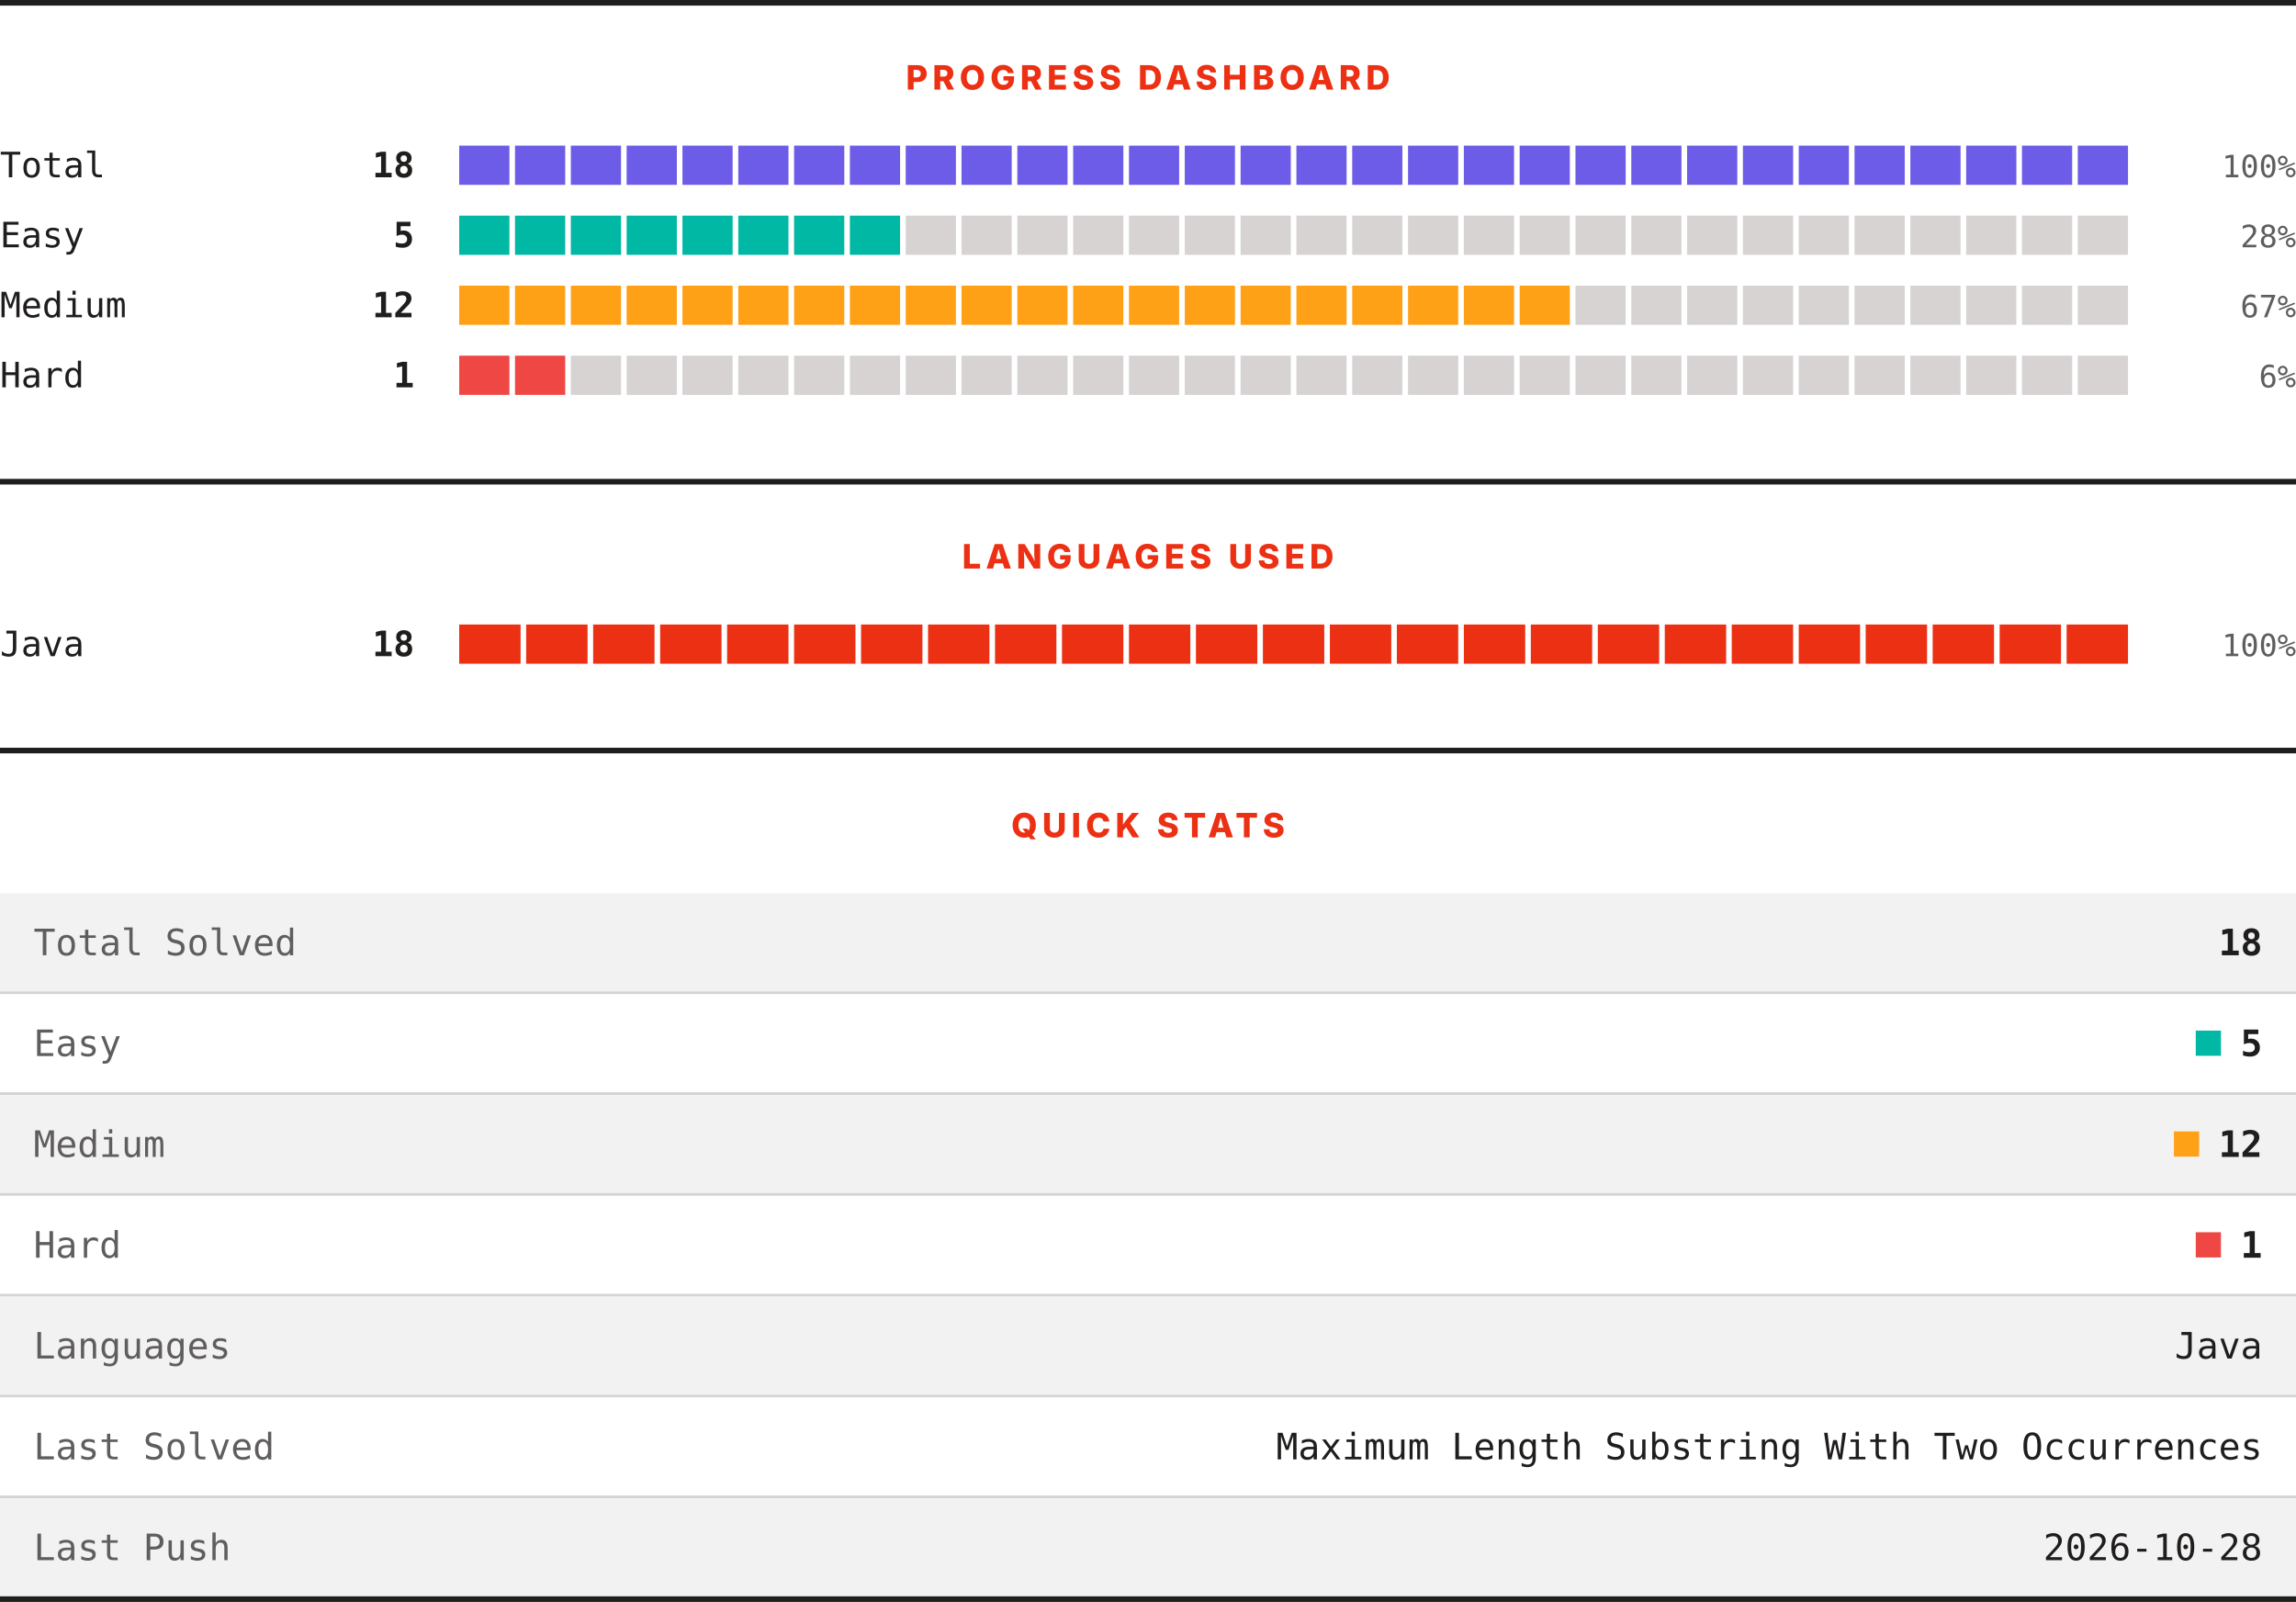
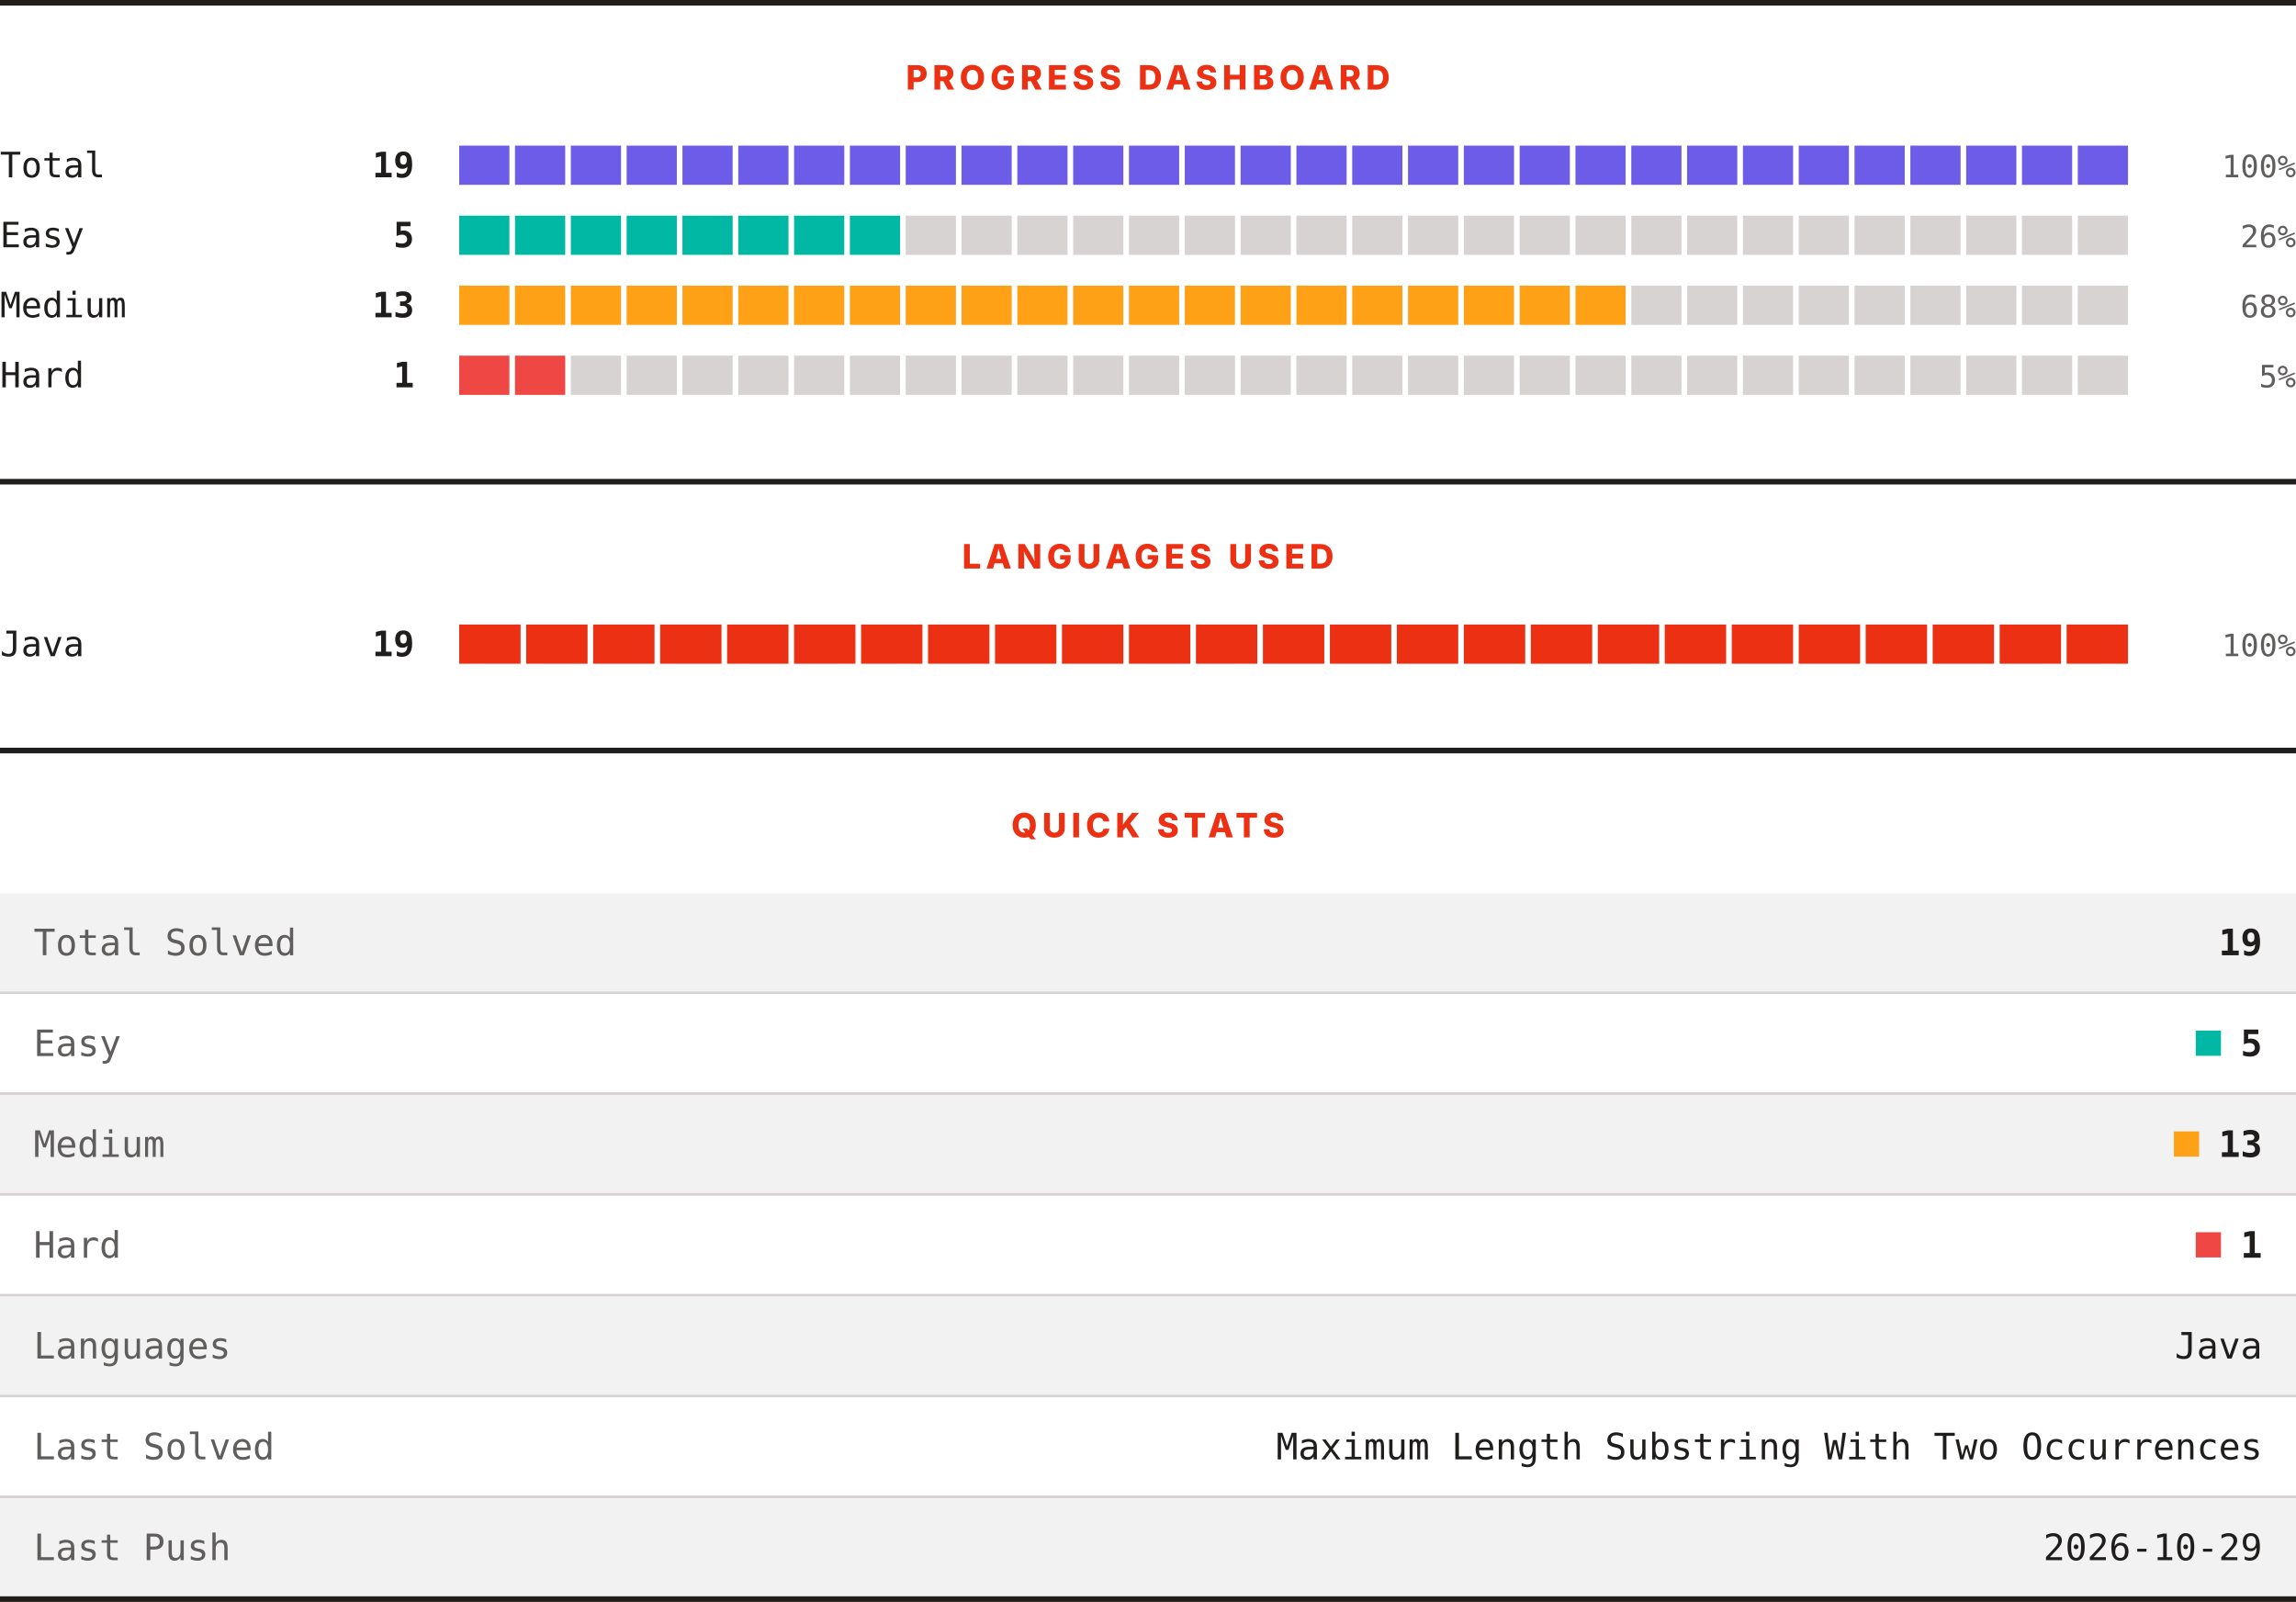
<svg xmlns="http://www.w3.org/2000/svg" width="820" height="572" viewBox="0 0 820 572" role="img" aria-label="LeetCode progress, languages and quick stats">
  <rect width="820" height="572" fill="#ffffff" />
  <rect x="0" y="0" width="820" height="2" fill="#201e1d" />
  <text x="410" y="32" text-anchor="middle" font-family="Archivo, system-ui, -apple-system, Segoe UI, sans-serif" font-size="12" font-weight="800" letter-spacing="1.68" fill="#ec3013">PROGRESS DASHBOARD</text>
  <text x="0" y="63.3" font-family="ui-monospace, SFMono-Regular, Menlo, Consolas, monospace" font-size="12.5" fill="#201e1d">Total</text>
-   <text x="148" y="63.3" text-anchor="end" font-family="ui-monospace, SFMono-Regular, Menlo, Consolas, monospace" font-size="12.5" font-weight="700" fill="#201e1d">18</text>
+   <text x="148" y="63.3" text-anchor="end" font-family="ui-monospace, SFMono-Regular, Menlo, Consolas, monospace" font-size="12.5" font-weight="700" fill="#201e1d">19</text>
  <rect x="164.00" y="52" width="17.93" height="14" fill="#6c5ce7" />
  <rect x="183.93" y="52" width="17.93" height="14" fill="#6c5ce7" />
  <rect x="203.87" y="52" width="17.93" height="14" fill="#6c5ce7" />
  <rect x="223.80" y="52" width="17.93" height="14" fill="#6c5ce7" />
  <rect x="243.73" y="52" width="17.93" height="14" fill="#6c5ce7" />
  <rect x="263.67" y="52" width="17.93" height="14" fill="#6c5ce7" />
  <rect x="283.60" y="52" width="17.93" height="14" fill="#6c5ce7" />
  <rect x="303.53" y="52" width="17.93" height="14" fill="#6c5ce7" />
  <rect x="323.47" y="52" width="17.93" height="14" fill="#6c5ce7" />
  <rect x="343.40" y="52" width="17.93" height="14" fill="#6c5ce7" />
  <rect x="363.33" y="52" width="17.93" height="14" fill="#6c5ce7" />
  <rect x="383.27" y="52" width="17.93" height="14" fill="#6c5ce7" />
  <rect x="403.20" y="52" width="17.93" height="14" fill="#6c5ce7" />
  <rect x="423.13" y="52" width="17.93" height="14" fill="#6c5ce7" />
  <rect x="443.07" y="52" width="17.93" height="14" fill="#6c5ce7" />
  <rect x="463.00" y="52" width="17.93" height="14" fill="#6c5ce7" />
  <rect x="482.93" y="52" width="17.93" height="14" fill="#6c5ce7" />
  <rect x="502.87" y="52" width="17.93" height="14" fill="#6c5ce7" />
  <rect x="522.80" y="52" width="17.93" height="14" fill="#6c5ce7" />
  <rect x="542.73" y="52" width="17.93" height="14" fill="#6c5ce7" />
  <rect x="562.67" y="52" width="17.93" height="14" fill="#6c5ce7" />
  <rect x="582.60" y="52" width="17.93" height="14" fill="#6c5ce7" />
  <rect x="602.53" y="52" width="17.93" height="14" fill="#6c5ce7" />
  <rect x="622.47" y="52" width="17.93" height="14" fill="#6c5ce7" />
  <rect x="642.40" y="52" width="17.93" height="14" fill="#6c5ce7" />
  <rect x="662.33" y="52" width="17.93" height="14" fill="#6c5ce7" />
  <rect x="682.27" y="52" width="17.93" height="14" fill="#6c5ce7" />
  <rect x="702.20" y="52" width="17.93" height="14" fill="#6c5ce7" />
  <rect x="722.13" y="52" width="17.93" height="14" fill="#6c5ce7" />
  <rect x="742.07" y="52" width="17.93" height="14" fill="#6c5ce7" />
  <text x="820" y="63.3" text-anchor="end" font-family="ui-monospace, SFMono-Regular, Menlo, Consolas, monospace" font-size="11" fill="#605d5d">100%</text>
  <text x="0" y="88.3" font-family="ui-monospace, SFMono-Regular, Menlo, Consolas, monospace" font-size="12.5" fill="#201e1d">Easy</text>
  <text x="148" y="88.3" text-anchor="end" font-family="ui-monospace, SFMono-Regular, Menlo, Consolas, monospace" font-size="12.5" font-weight="700" fill="#201e1d">5</text>
  <rect x="164.00" y="77" width="17.93" height="14" fill="#00b8a3" />
  <rect x="183.93" y="77" width="17.93" height="14" fill="#00b8a3" />
  <rect x="203.87" y="77" width="17.93" height="14" fill="#00b8a3" />
  <rect x="223.80" y="77" width="17.93" height="14" fill="#00b8a3" />
  <rect x="243.73" y="77" width="17.93" height="14" fill="#00b8a3" />
  <rect x="263.67" y="77" width="17.93" height="14" fill="#00b8a3" />
  <rect x="283.60" y="77" width="17.93" height="14" fill="#00b8a3" />
  <rect x="303.53" y="77" width="17.93" height="14" fill="#00b8a3" />
  <rect x="323.47" y="77" width="17.93" height="14" fill="#d7d3d3" />
  <rect x="343.40" y="77" width="17.93" height="14" fill="#d7d3d3" />
  <rect x="363.33" y="77" width="17.93" height="14" fill="#d7d3d3" />
  <rect x="383.27" y="77" width="17.93" height="14" fill="#d7d3d3" />
  <rect x="403.20" y="77" width="17.93" height="14" fill="#d7d3d3" />
  <rect x="423.13" y="77" width="17.93" height="14" fill="#d7d3d3" />
  <rect x="443.07" y="77" width="17.93" height="14" fill="#d7d3d3" />
  <rect x="463.00" y="77" width="17.93" height="14" fill="#d7d3d3" />
  <rect x="482.93" y="77" width="17.93" height="14" fill="#d7d3d3" />
  <rect x="502.87" y="77" width="17.93" height="14" fill="#d7d3d3" />
  <rect x="522.80" y="77" width="17.93" height="14" fill="#d7d3d3" />
  <rect x="542.73" y="77" width="17.93" height="14" fill="#d7d3d3" />
  <rect x="562.67" y="77" width="17.93" height="14" fill="#d7d3d3" />
  <rect x="582.60" y="77" width="17.93" height="14" fill="#d7d3d3" />
  <rect x="602.53" y="77" width="17.93" height="14" fill="#d7d3d3" />
  <rect x="622.47" y="77" width="17.93" height="14" fill="#d7d3d3" />
  <rect x="642.40" y="77" width="17.93" height="14" fill="#d7d3d3" />
  <rect x="662.33" y="77" width="17.93" height="14" fill="#d7d3d3" />
  <rect x="682.27" y="77" width="17.93" height="14" fill="#d7d3d3" />
  <rect x="702.20" y="77" width="17.93" height="14" fill="#d7d3d3" />
  <rect x="722.13" y="77" width="17.93" height="14" fill="#d7d3d3" />
  <rect x="742.07" y="77" width="17.93" height="14" fill="#d7d3d3" />
-   <text x="820" y="88.3" text-anchor="end" font-family="ui-monospace, SFMono-Regular, Menlo, Consolas, monospace" font-size="11" fill="#605d5d">28%</text>
+   <text x="820" y="88.3" text-anchor="end" font-family="ui-monospace, SFMono-Regular, Menlo, Consolas, monospace" font-size="11" fill="#605d5d">26%</text>
  <text x="0" y="113.3" font-family="ui-monospace, SFMono-Regular, Menlo, Consolas, monospace" font-size="12.5" fill="#201e1d">Medium</text>
-   <text x="148" y="113.3" text-anchor="end" font-family="ui-monospace, SFMono-Regular, Menlo, Consolas, monospace" font-size="12.5" font-weight="700" fill="#201e1d">12</text>
+   <text x="148" y="113.3" text-anchor="end" font-family="ui-monospace, SFMono-Regular, Menlo, Consolas, monospace" font-size="12.5" font-weight="700" fill="#201e1d">13</text>
  <rect x="164.00" y="102" width="17.93" height="14" fill="#ffa116" />
  <rect x="183.93" y="102" width="17.93" height="14" fill="#ffa116" />
  <rect x="203.87" y="102" width="17.93" height="14" fill="#ffa116" />
  <rect x="223.80" y="102" width="17.93" height="14" fill="#ffa116" />
  <rect x="243.73" y="102" width="17.93" height="14" fill="#ffa116" />
  <rect x="263.67" y="102" width="17.93" height="14" fill="#ffa116" />
  <rect x="283.60" y="102" width="17.93" height="14" fill="#ffa116" />
  <rect x="303.53" y="102" width="17.93" height="14" fill="#ffa116" />
  <rect x="323.47" y="102" width="17.93" height="14" fill="#ffa116" />
  <rect x="343.40" y="102" width="17.93" height="14" fill="#ffa116" />
  <rect x="363.33" y="102" width="17.93" height="14" fill="#ffa116" />
  <rect x="383.27" y="102" width="17.93" height="14" fill="#ffa116" />
  <rect x="403.20" y="102" width="17.93" height="14" fill="#ffa116" />
  <rect x="423.13" y="102" width="17.93" height="14" fill="#ffa116" />
  <rect x="443.07" y="102" width="17.93" height="14" fill="#ffa116" />
  <rect x="463.00" y="102" width="17.93" height="14" fill="#ffa116" />
  <rect x="482.93" y="102" width="17.93" height="14" fill="#ffa116" />
  <rect x="502.87" y="102" width="17.93" height="14" fill="#ffa116" />
  <rect x="522.80" y="102" width="17.93" height="14" fill="#ffa116" />
  <rect x="542.73" y="102" width="17.93" height="14" fill="#ffa116" />
-   <rect x="562.67" y="102" width="17.93" height="14" fill="#d7d3d3" />
+   <rect x="562.67" y="102" width="17.93" height="14" fill="#ffa116" />
  <rect x="582.60" y="102" width="17.93" height="14" fill="#d7d3d3" />
  <rect x="602.53" y="102" width="17.93" height="14" fill="#d7d3d3" />
  <rect x="622.47" y="102" width="17.93" height="14" fill="#d7d3d3" />
  <rect x="642.40" y="102" width="17.93" height="14" fill="#d7d3d3" />
  <rect x="662.33" y="102" width="17.93" height="14" fill="#d7d3d3" />
  <rect x="682.27" y="102" width="17.93" height="14" fill="#d7d3d3" />
  <rect x="702.20" y="102" width="17.93" height="14" fill="#d7d3d3" />
  <rect x="722.13" y="102" width="17.93" height="14" fill="#d7d3d3" />
  <rect x="742.07" y="102" width="17.93" height="14" fill="#d7d3d3" />
-   <text x="820" y="113.3" text-anchor="end" font-family="ui-monospace, SFMono-Regular, Menlo, Consolas, monospace" font-size="11" fill="#605d5d">67%</text>
+   <text x="820" y="113.3" text-anchor="end" font-family="ui-monospace, SFMono-Regular, Menlo, Consolas, monospace" font-size="11" fill="#605d5d">68%</text>
  <text x="0" y="138.3" font-family="ui-monospace, SFMono-Regular, Menlo, Consolas, monospace" font-size="12.5" fill="#201e1d">Hard</text>
  <text x="148" y="138.3" text-anchor="end" font-family="ui-monospace, SFMono-Regular, Menlo, Consolas, monospace" font-size="12.5" font-weight="700" fill="#201e1d">1</text>
  <rect x="164.00" y="127" width="17.93" height="14" fill="#ef4743" />
  <rect x="183.93" y="127" width="17.93" height="14" fill="#ef4743" />
  <rect x="203.87" y="127" width="17.93" height="14" fill="#d7d3d3" />
  <rect x="223.80" y="127" width="17.93" height="14" fill="#d7d3d3" />
  <rect x="243.73" y="127" width="17.93" height="14" fill="#d7d3d3" />
  <rect x="263.67" y="127" width="17.93" height="14" fill="#d7d3d3" />
  <rect x="283.60" y="127" width="17.93" height="14" fill="#d7d3d3" />
  <rect x="303.53" y="127" width="17.93" height="14" fill="#d7d3d3" />
  <rect x="323.47" y="127" width="17.93" height="14" fill="#d7d3d3" />
  <rect x="343.40" y="127" width="17.93" height="14" fill="#d7d3d3" />
  <rect x="363.33" y="127" width="17.93" height="14" fill="#d7d3d3" />
  <rect x="383.27" y="127" width="17.93" height="14" fill="#d7d3d3" />
  <rect x="403.20" y="127" width="17.93" height="14" fill="#d7d3d3" />
  <rect x="423.13" y="127" width="17.93" height="14" fill="#d7d3d3" />
  <rect x="443.07" y="127" width="17.93" height="14" fill="#d7d3d3" />
  <rect x="463.00" y="127" width="17.93" height="14" fill="#d7d3d3" />
  <rect x="482.93" y="127" width="17.93" height="14" fill="#d7d3d3" />
  <rect x="502.87" y="127" width="17.93" height="14" fill="#d7d3d3" />
  <rect x="522.80" y="127" width="17.93" height="14" fill="#d7d3d3" />
  <rect x="542.73" y="127" width="17.93" height="14" fill="#d7d3d3" />
  <rect x="562.67" y="127" width="17.93" height="14" fill="#d7d3d3" />
  <rect x="582.60" y="127" width="17.93" height="14" fill="#d7d3d3" />
  <rect x="602.53" y="127" width="17.93" height="14" fill="#d7d3d3" />
  <rect x="622.47" y="127" width="17.93" height="14" fill="#d7d3d3" />
  <rect x="642.40" y="127" width="17.93" height="14" fill="#d7d3d3" />
  <rect x="662.33" y="127" width="17.93" height="14" fill="#d7d3d3" />
  <rect x="682.27" y="127" width="17.93" height="14" fill="#d7d3d3" />
  <rect x="702.20" y="127" width="17.93" height="14" fill="#d7d3d3" />
  <rect x="722.13" y="127" width="17.93" height="14" fill="#d7d3d3" />
  <rect x="742.07" y="127" width="17.93" height="14" fill="#d7d3d3" />
-   <text x="820" y="138.3" text-anchor="end" font-family="ui-monospace, SFMono-Regular, Menlo, Consolas, monospace" font-size="11" fill="#605d5d">6%</text>
+   <text x="820" y="138.3" text-anchor="end" font-family="ui-monospace, SFMono-Regular, Menlo, Consolas, monospace" font-size="11" fill="#605d5d">5%</text>
  <rect x="0" y="171" width="820" height="2" fill="#201e1d" />
  <text x="410" y="203" text-anchor="middle" font-family="Archivo, system-ui, -apple-system, Segoe UI, sans-serif" font-size="12" font-weight="800" letter-spacing="1.68" fill="#ec3013">LANGUAGES USED</text>
  <text x="0" y="234.3" font-family="ui-monospace, SFMono-Regular, Menlo, Consolas, monospace" font-size="12.5" fill="#201e1d">Java</text>
-   <text x="148" y="234.3" text-anchor="end" font-family="ui-monospace, SFMono-Regular, Menlo, Consolas, monospace" font-size="12.5" font-weight="700" fill="#201e1d">18</text>
+   <text x="148" y="234.3" text-anchor="end" font-family="ui-monospace, SFMono-Regular, Menlo, Consolas, monospace" font-size="12.5" font-weight="700" fill="#201e1d">19</text>
  <rect x="164.00" y="223" width="21.92" height="14" fill="#ec3013" />
  <rect x="187.92" y="223" width="21.92" height="14" fill="#ec3013" />
  <rect x="211.84" y="223" width="21.92" height="14" fill="#ec3013" />
  <rect x="235.76" y="223" width="21.92" height="14" fill="#ec3013" />
  <rect x="259.68" y="223" width="21.92" height="14" fill="#ec3013" />
  <rect x="283.60" y="223" width="21.92" height="14" fill="#ec3013" />
  <rect x="307.52" y="223" width="21.92" height="14" fill="#ec3013" />
  <rect x="331.44" y="223" width="21.92" height="14" fill="#ec3013" />
  <rect x="355.36" y="223" width="21.92" height="14" fill="#ec3013" />
  <rect x="379.28" y="223" width="21.92" height="14" fill="#ec3013" />
  <rect x="403.20" y="223" width="21.92" height="14" fill="#ec3013" />
  <rect x="427.12" y="223" width="21.92" height="14" fill="#ec3013" />
  <rect x="451.04" y="223" width="21.92" height="14" fill="#ec3013" />
  <rect x="474.96" y="223" width="21.92" height="14" fill="#ec3013" />
  <rect x="498.88" y="223" width="21.92" height="14" fill="#ec3013" />
  <rect x="522.80" y="223" width="21.92" height="14" fill="#ec3013" />
  <rect x="546.72" y="223" width="21.92" height="14" fill="#ec3013" />
  <rect x="570.64" y="223" width="21.92" height="14" fill="#ec3013" />
  <rect x="594.56" y="223" width="21.92" height="14" fill="#ec3013" />
  <rect x="618.48" y="223" width="21.92" height="14" fill="#ec3013" />
  <rect x="642.40" y="223" width="21.92" height="14" fill="#ec3013" />
  <rect x="666.32" y="223" width="21.92" height="14" fill="#ec3013" />
  <rect x="690.24" y="223" width="21.92" height="14" fill="#ec3013" />
  <rect x="714.16" y="223" width="21.92" height="14" fill="#ec3013" />
  <rect x="738.08" y="223" width="21.92" height="14" fill="#ec3013" />
  <text x="820" y="234.3" text-anchor="end" font-family="ui-monospace, SFMono-Regular, Menlo, Consolas, monospace" font-size="11" fill="#605d5d">100%</text>
  <rect x="0" y="267" width="820" height="2" fill="#201e1d" />
  <text x="410" y="299" text-anchor="middle" font-family="Archivo, system-ui, -apple-system, Segoe UI, sans-serif" font-size="12" font-weight="800" letter-spacing="1.68" fill="#ec3013">QUICK STATS</text>
  <rect x="0" y="319" width="820" height="35" fill="#f3f2f2" />
  <text x="12" y="341.1" font-family="ui-monospace, SFMono-Regular, Menlo, Consolas, monospace" font-size="13" fill="#605d5d">Total Solved</text>
-   <text x="808" y="341.1" text-anchor="end" font-family="ui-monospace, SFMono-Regular, Menlo, Consolas, monospace" font-size="13" font-weight="700" fill="#201e1d">18</text>
+   <text x="808" y="341.1" text-anchor="end" font-family="ui-monospace, SFMono-Regular, Menlo, Consolas, monospace" font-size="13" font-weight="700" fill="#201e1d">19</text>
  <rect x="0" y="354" width="820" height="1" fill="#d7d3d3" />
  <rect x="0" y="355" width="820" height="35" fill="#ffffff" />
  <text x="12" y="377.1" font-family="ui-monospace, SFMono-Regular, Menlo, Consolas, monospace" font-size="13" fill="#605d5d">Easy</text>
  <rect x="784.2" y="368" width="9" height="9" fill="#00b8a3" />
  <text x="808" y="377.1" text-anchor="end" font-family="ui-monospace, SFMono-Regular, Menlo, Consolas, monospace" font-size="13" font-weight="700" fill="#201e1d">5</text>
  <rect x="0" y="390" width="820" height="1" fill="#d7d3d3" />
  <rect x="0" y="391" width="820" height="35" fill="#f3f2f2" />
  <text x="12" y="413.1" font-family="ui-monospace, SFMono-Regular, Menlo, Consolas, monospace" font-size="13" fill="#605d5d">Medium</text>
  <rect x="776.4" y="404" width="9" height="9" fill="#ffa116" />
-   <text x="808" y="413.1" text-anchor="end" font-family="ui-monospace, SFMono-Regular, Menlo, Consolas, monospace" font-size="13" font-weight="700" fill="#201e1d">12</text>
+   <text x="808" y="413.1" text-anchor="end" font-family="ui-monospace, SFMono-Regular, Menlo, Consolas, monospace" font-size="13" font-weight="700" fill="#201e1d">13</text>
  <rect x="0" y="426" width="820" height="1" fill="#d7d3d3" />
  <rect x="0" y="427" width="820" height="35" fill="#ffffff" />
  <text x="12" y="449.1" font-family="ui-monospace, SFMono-Regular, Menlo, Consolas, monospace" font-size="13" fill="#605d5d">Hard</text>
  <rect x="784.2" y="440" width="9" height="9" fill="#ef4743" />
  <text x="808" y="449.1" text-anchor="end" font-family="ui-monospace, SFMono-Regular, Menlo, Consolas, monospace" font-size="13" font-weight="700" fill="#201e1d">1</text>
  <rect x="0" y="462" width="820" height="1" fill="#d7d3d3" />
  <rect x="0" y="463" width="820" height="35" fill="#f3f2f2" />
  <text x="12" y="485.1" font-family="ui-monospace, SFMono-Regular, Menlo, Consolas, monospace" font-size="13" fill="#605d5d">Languages</text>
  <text x="808" y="485.1" text-anchor="end" font-family="ui-monospace, SFMono-Regular, Menlo, Consolas, monospace" font-size="13" fill="#201e1d">Java</text>
  <rect x="0" y="498" width="820" height="1" fill="#d7d3d3" />
  <rect x="0" y="499" width="820" height="35" fill="#ffffff" />
  <text x="12" y="521.1" font-family="ui-monospace, SFMono-Regular, Menlo, Consolas, monospace" font-size="13" fill="#605d5d">Last Solved</text>
  <text x="808" y="521.1" text-anchor="end" font-family="ui-monospace, SFMono-Regular, Menlo, Consolas, monospace" font-size="13" fill="#201e1d">Maximum Length Substring With Two Occurrences</text>
  <rect x="0" y="534" width="820" height="1" fill="#d7d3d3" />
  <rect x="0" y="535" width="820" height="35" fill="#f3f2f2" />
  <text x="12" y="557.1" font-family="ui-monospace, SFMono-Regular, Menlo, Consolas, monospace" font-size="13" fill="#605d5d">Last Push</text>
-   <text x="808" y="557.1" text-anchor="end" font-family="ui-monospace, SFMono-Regular, Menlo, Consolas, monospace" font-size="13" fill="#201e1d">2026-10-28</text>
+   <text x="808" y="557.1" text-anchor="end" font-family="ui-monospace, SFMono-Regular, Menlo, Consolas, monospace" font-size="13" fill="#201e1d">2026-10-29</text>
  <rect x="0" y="570" width="820" height="2" fill="#201e1d" />
</svg>
